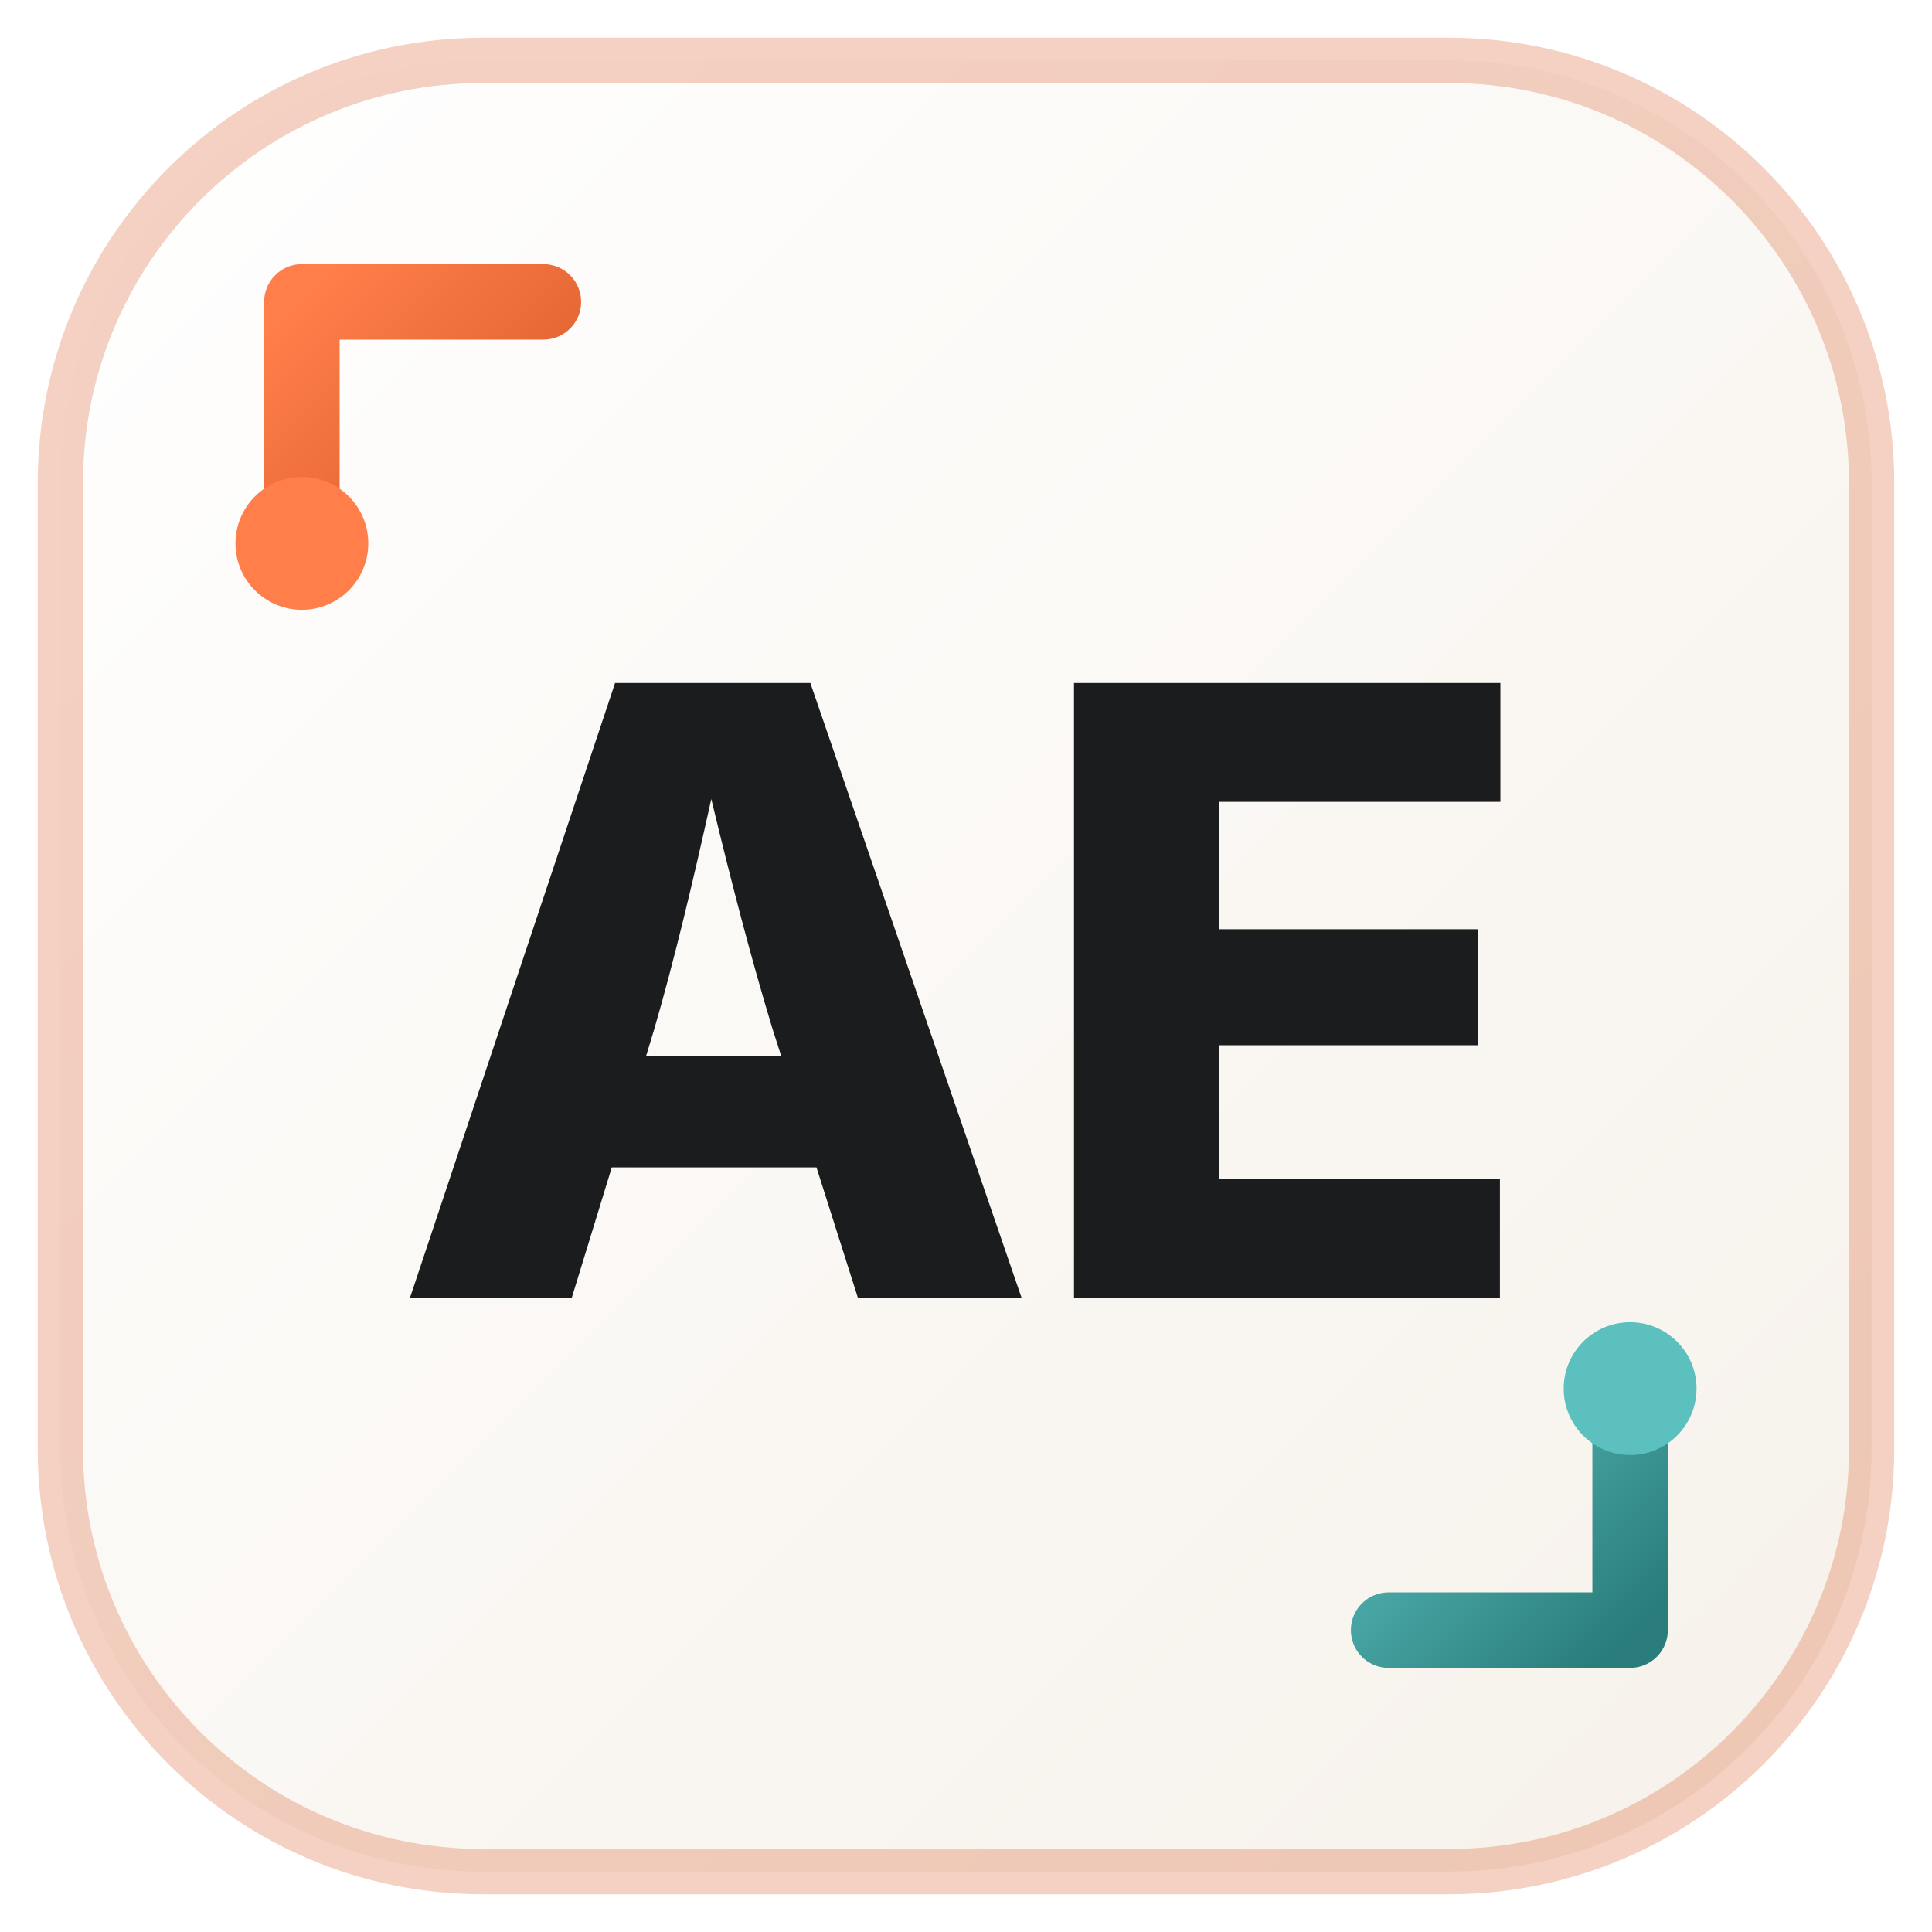
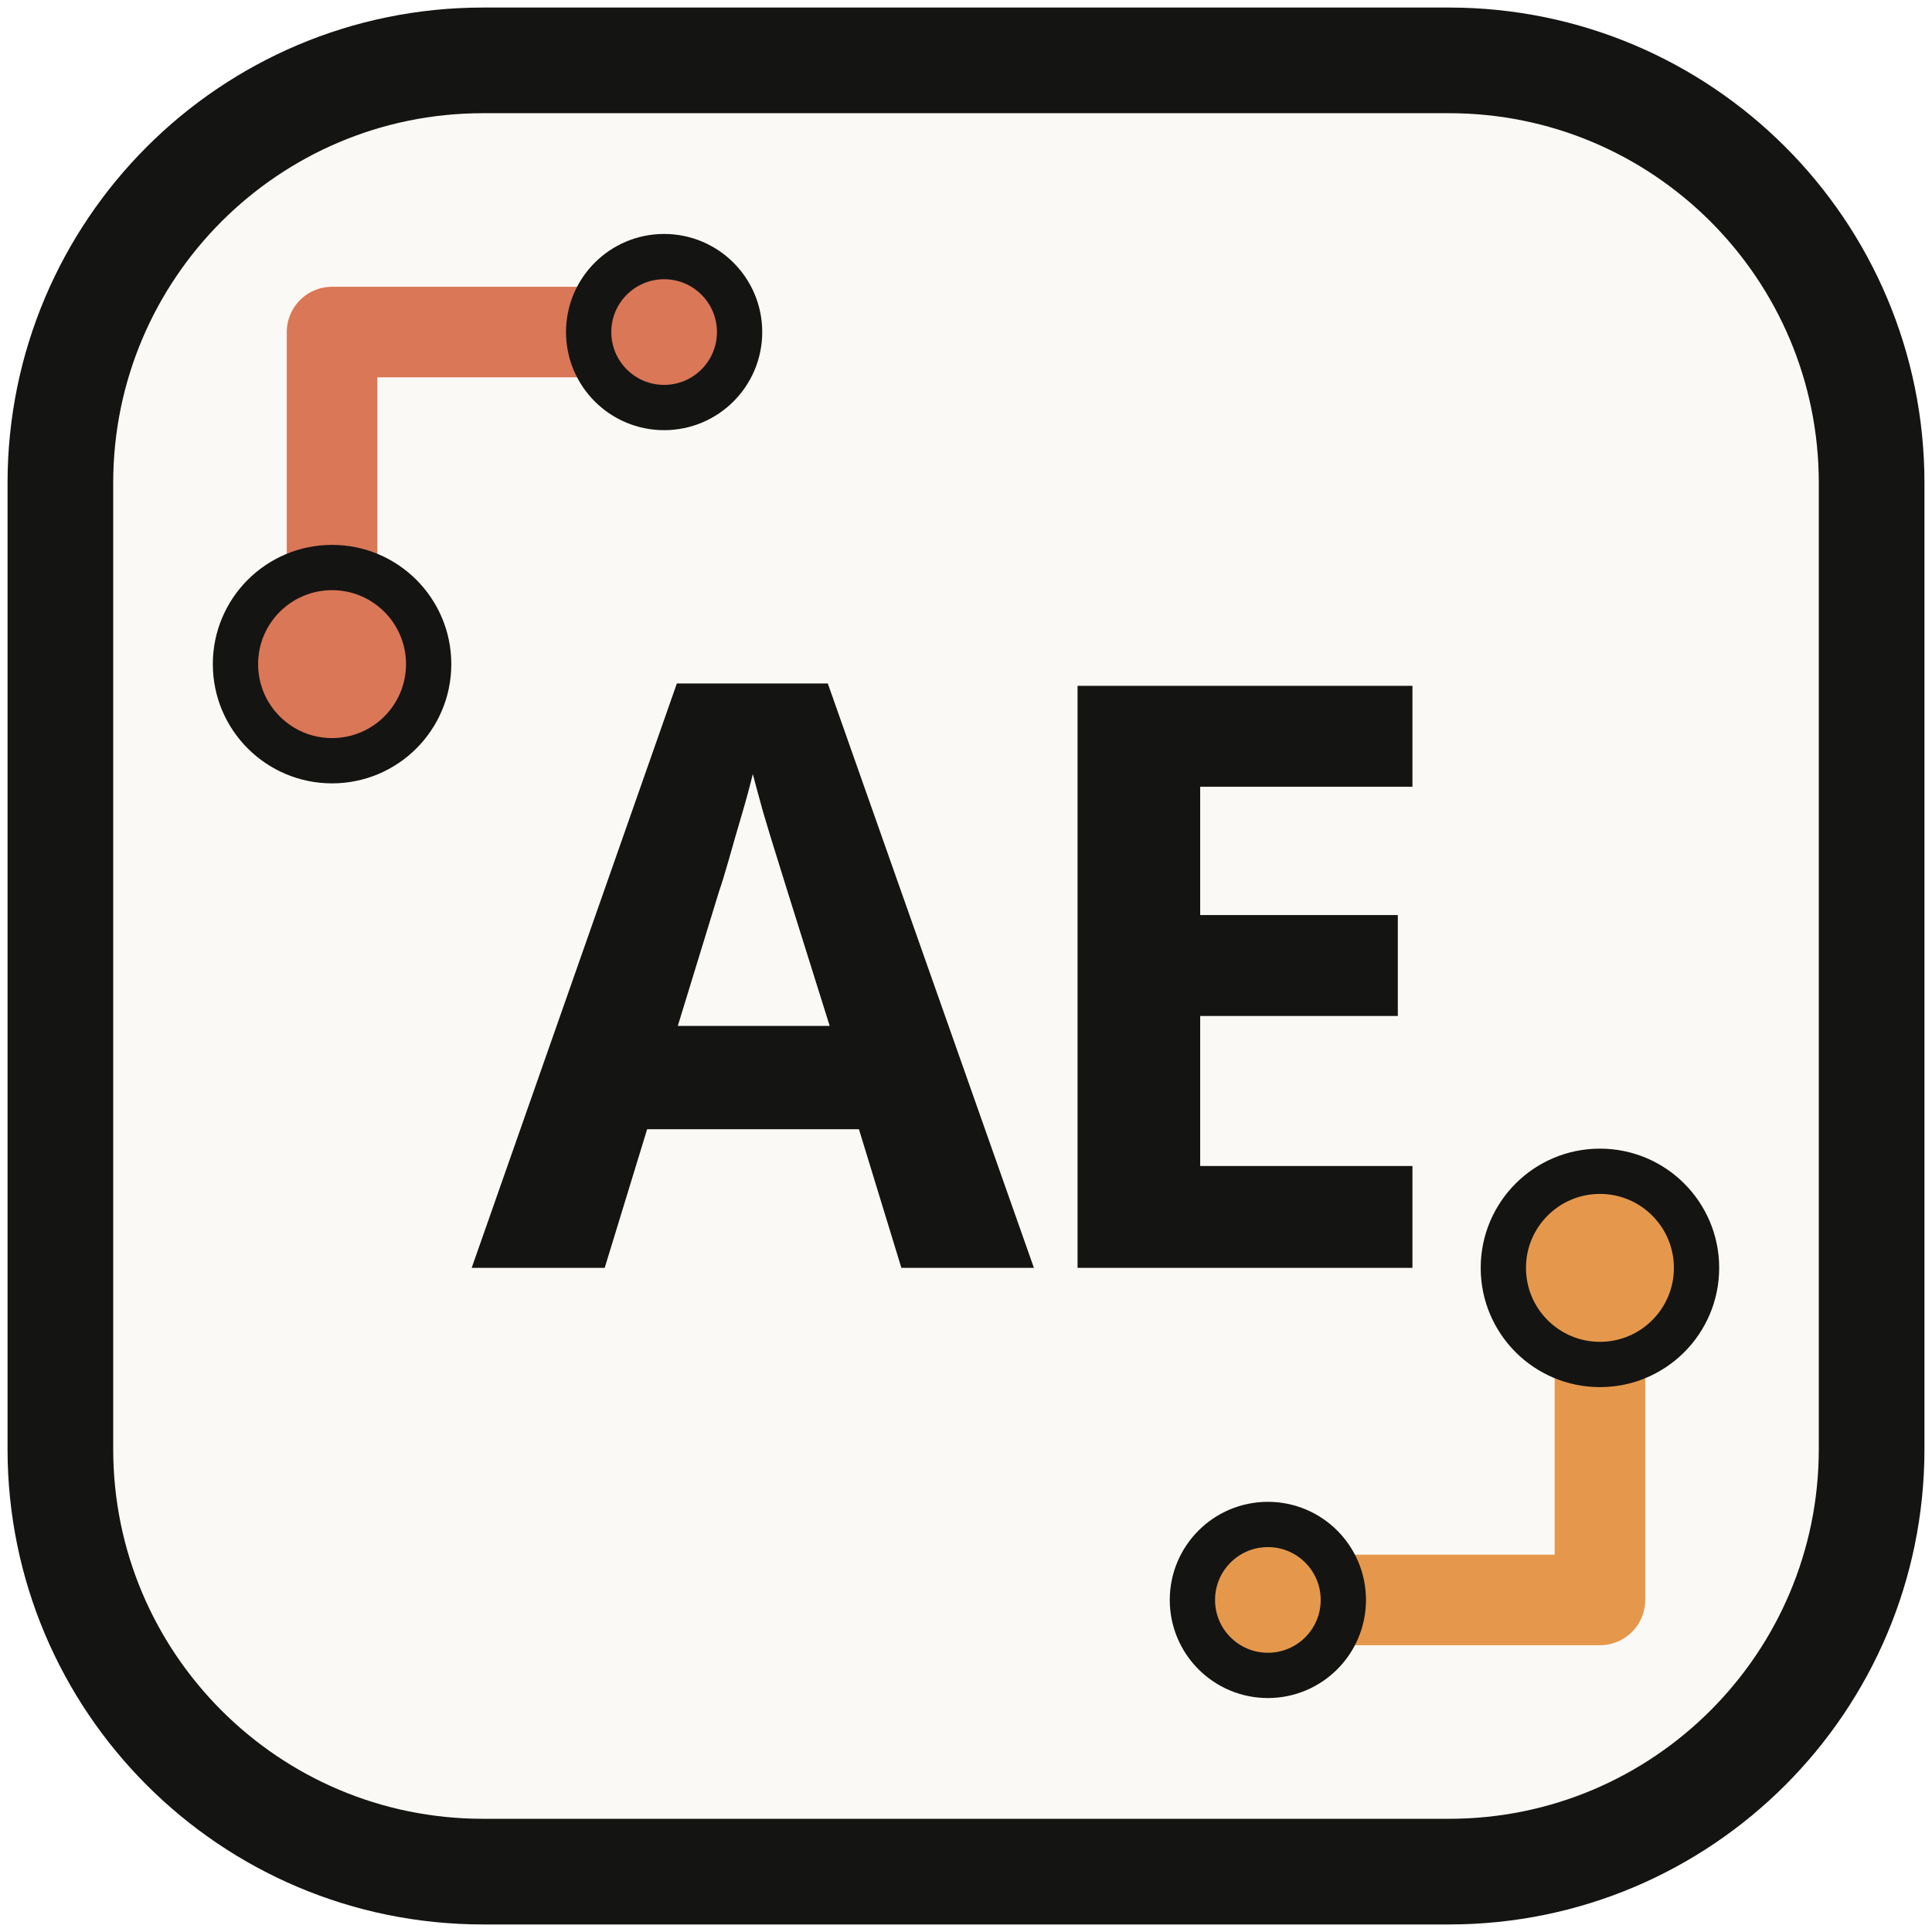
- <svg xmlns="http://www.w3.org/2000/svg" viewBox="0 0 64 64" width="64" height="64">
-   <defs>
-     <linearGradient id="copperGrad" x1="0%" y1="0%" x2="100%" y2="100%">
-       <stop offset="0%" stop-color="#FF7E4A" />
-       <stop offset="100%" stop-color="#D65A28" />
-     </linearGradient>
-     <linearGradient id="tealGrad" x1="0%" y1="0%" x2="100%" y2="100%">
-       <stop offset="0%" stop-color="#5BC0BE" />
-       <stop offset="100%" stop-color="#2A7D7B" />
-     </linearGradient>
-     <linearGradient id="bgGrad" x1="0%" y1="0%" x2="100%" y2="100%">
-       <stop offset="0%" stop-color="#FFFFFF" />
-       <stop offset="100%" stop-color="#F6F1EA" />
-     </linearGradient>
-   </defs>
-   <rect x="2" y="2" width="60" height="60" rx="14" fill="url(#bgGrad)" stroke="rgba(214, 90, 40, 0.28)" stroke-width="1.5" />
-   <path d="M10 18 L10 10 L18 10" fill="none" stroke="url(#copperGrad)" stroke-width="2.5" stroke-linecap="round" stroke-linejoin="round" />
-   <circle cx="10" cy="18" r="2.2" fill="#FF7E4A" />
-   <path d="M54 46 L54 54 L46 54" fill="none" stroke="url(#tealGrad)" stroke-width="2.5" stroke-linecap="round" stroke-linejoin="round" />
-   <circle cx="54" cy="46" r="2.2" fill="#5BC0BE" />
-   <text x="32" y="43" font-family="'Sora', 'JetBrains Mono', -apple-system, BlinkMacSystemFont, 'Segoe UI', sans-serif" font-weight="800" font-size="28" fill="#1A1C1E" text-anchor="middle" letter-spacing="-0.5">AE</text>
+ <svg xmlns="http://www.w3.org/2000/svg" viewBox="0 0 64 64" width="64" height="64" fill="none">
+   <rect x="2" y="2" width="60" height="60" rx="14" fill="#FAF9F5" stroke="#141413" stroke-width="3.5" />
+   <path d="M11 22 V11 H22" stroke="#D97757" stroke-width="3" stroke-linecap="round" stroke-linejoin="round" />
+   <circle cx="11" cy="22" r="3.2" fill="#D97757" stroke="#141413" stroke-width="1.5" />
+   <circle cx="22" cy="11" r="2.5" fill="#D97757" stroke="#141413" stroke-width="1.5" />
+   <path d="M53 42 V53 H42" stroke="#E5984B" stroke-width="3" stroke-linecap="round" stroke-linejoin="round" />
+   <circle cx="53" cy="42" r="3.2" fill="#E5984B" stroke="#141413" stroke-width="1.5" />
+   <circle cx="42" cy="53" r="2.5" fill="#E5984B" stroke="#141413" stroke-width="1.5" />
+   <text x="32" y="42" font-family="'Space Grotesk', 'JetBrains Mono', system-ui, sans-serif" font-weight="800" font-size="27" fill="#141413" text-anchor="middle" letter-spacing="-1">AE</text>
</svg>
